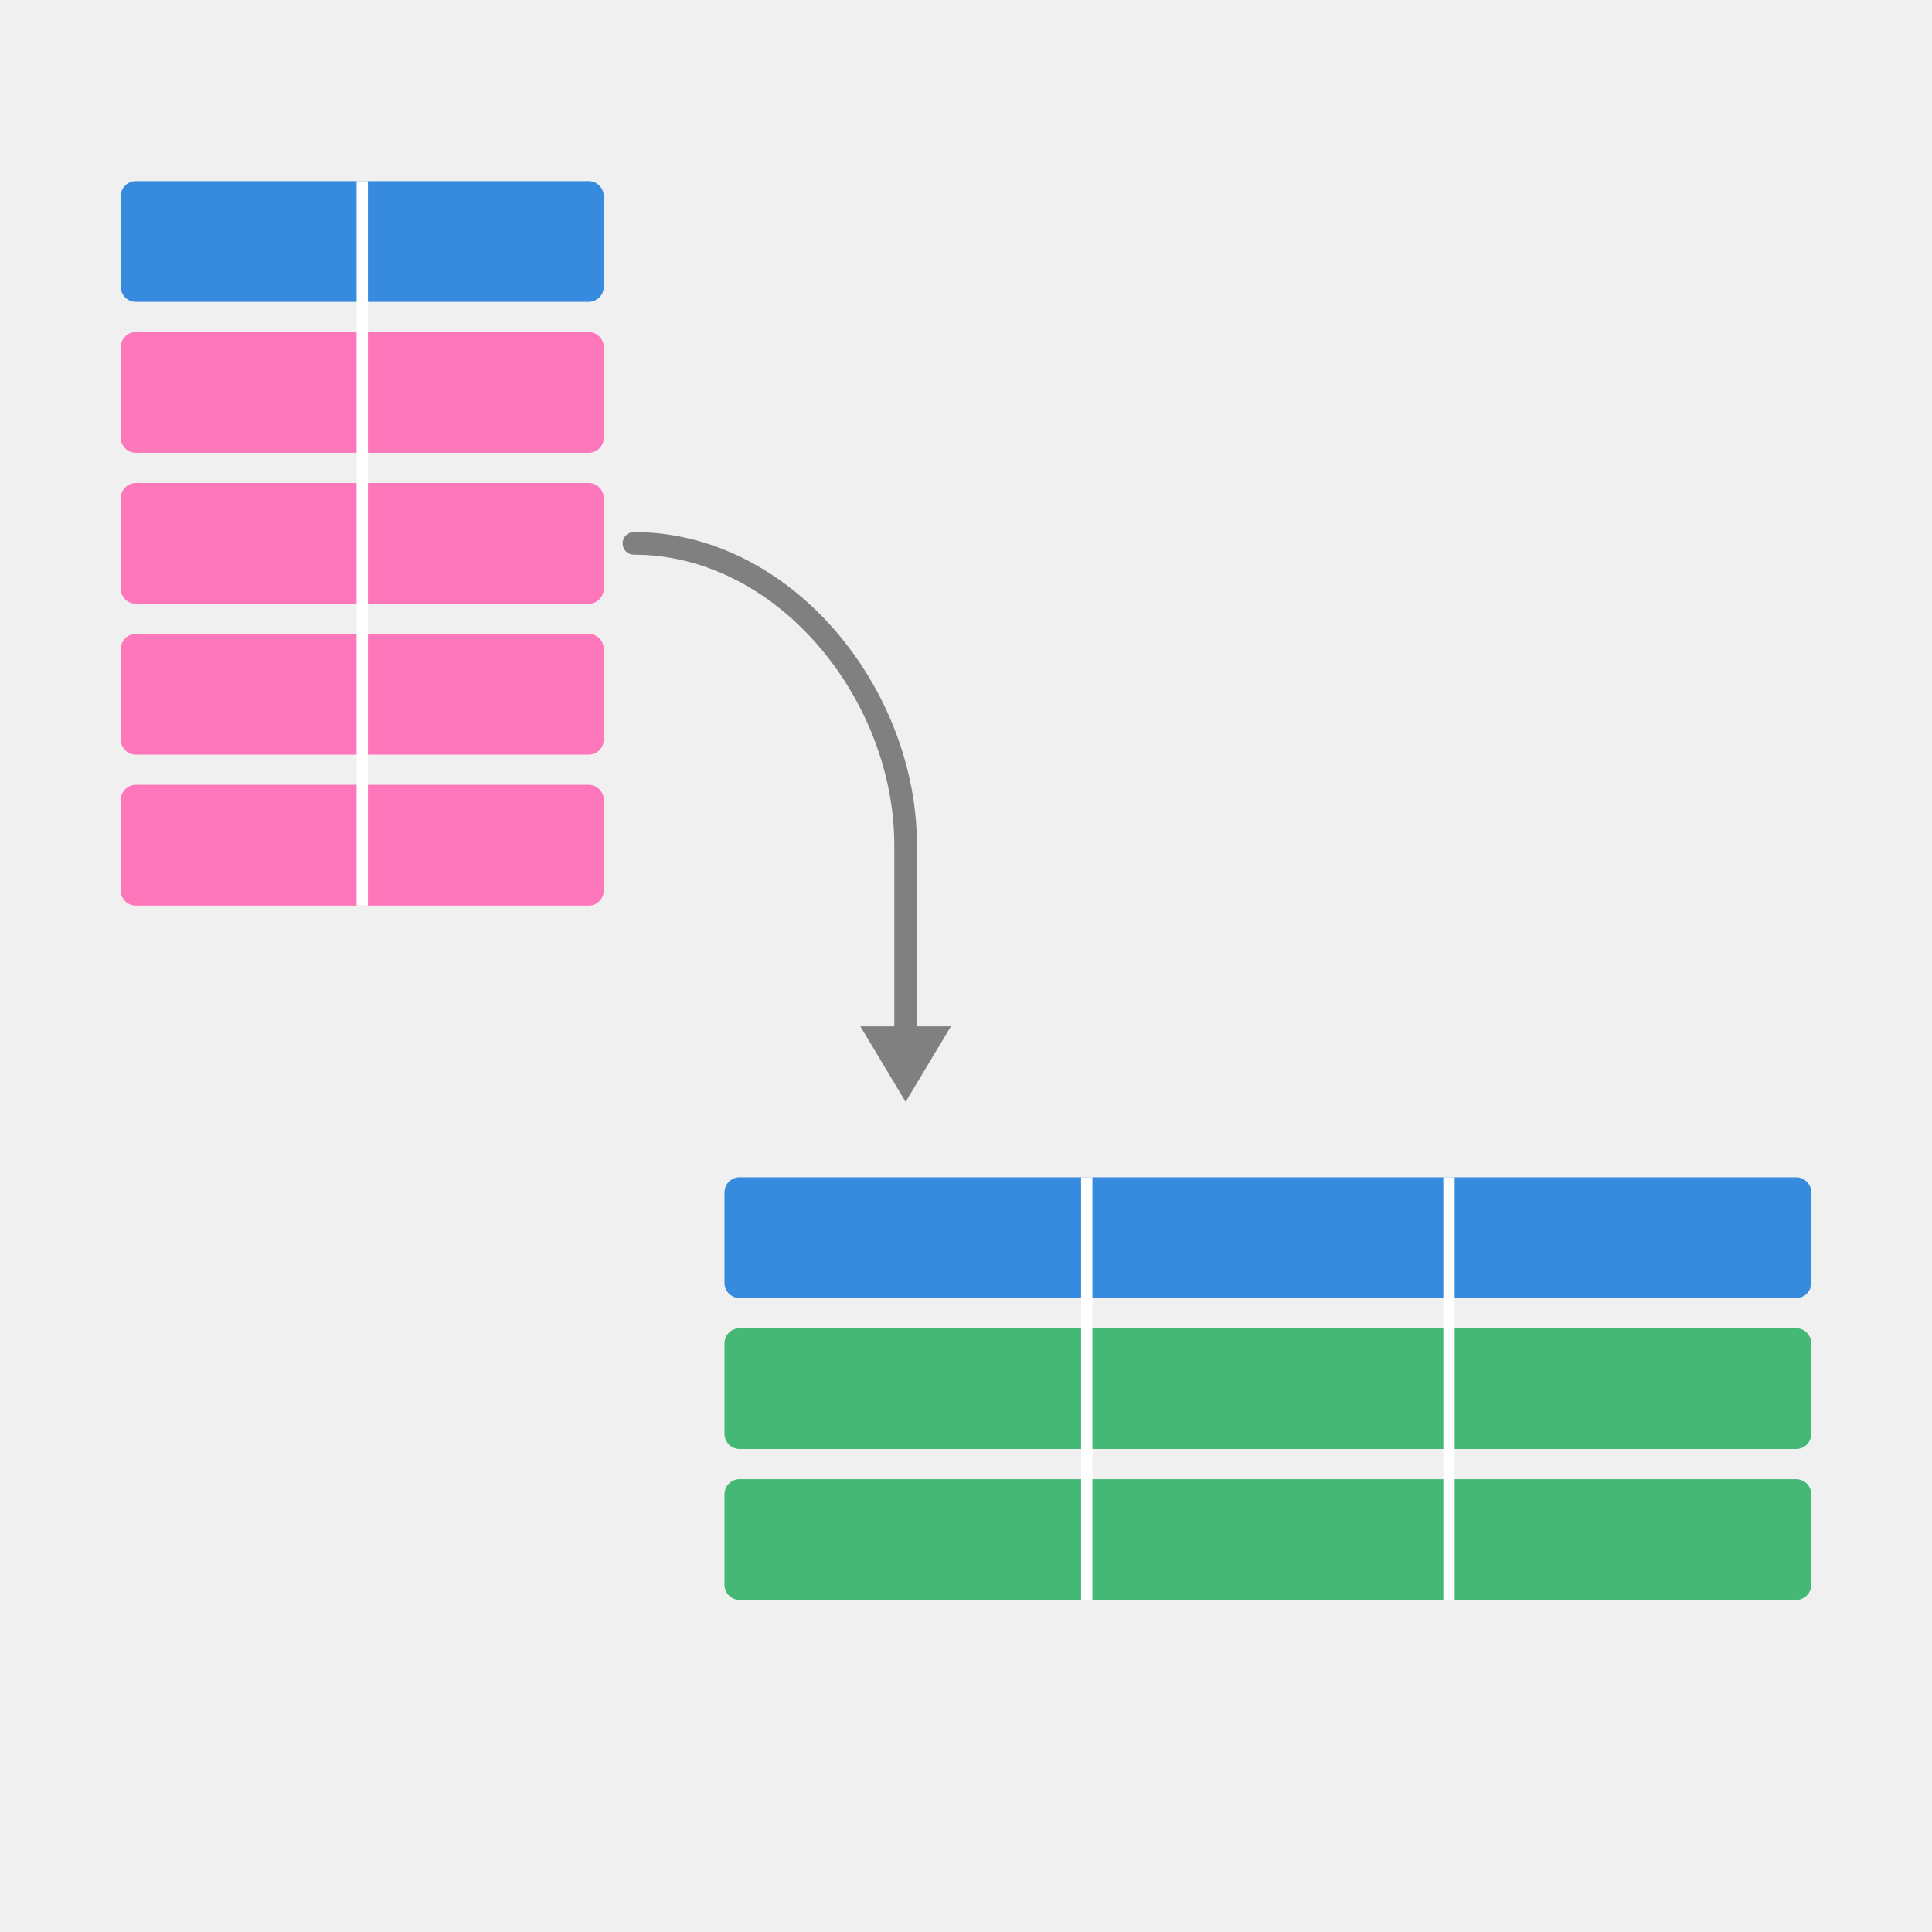
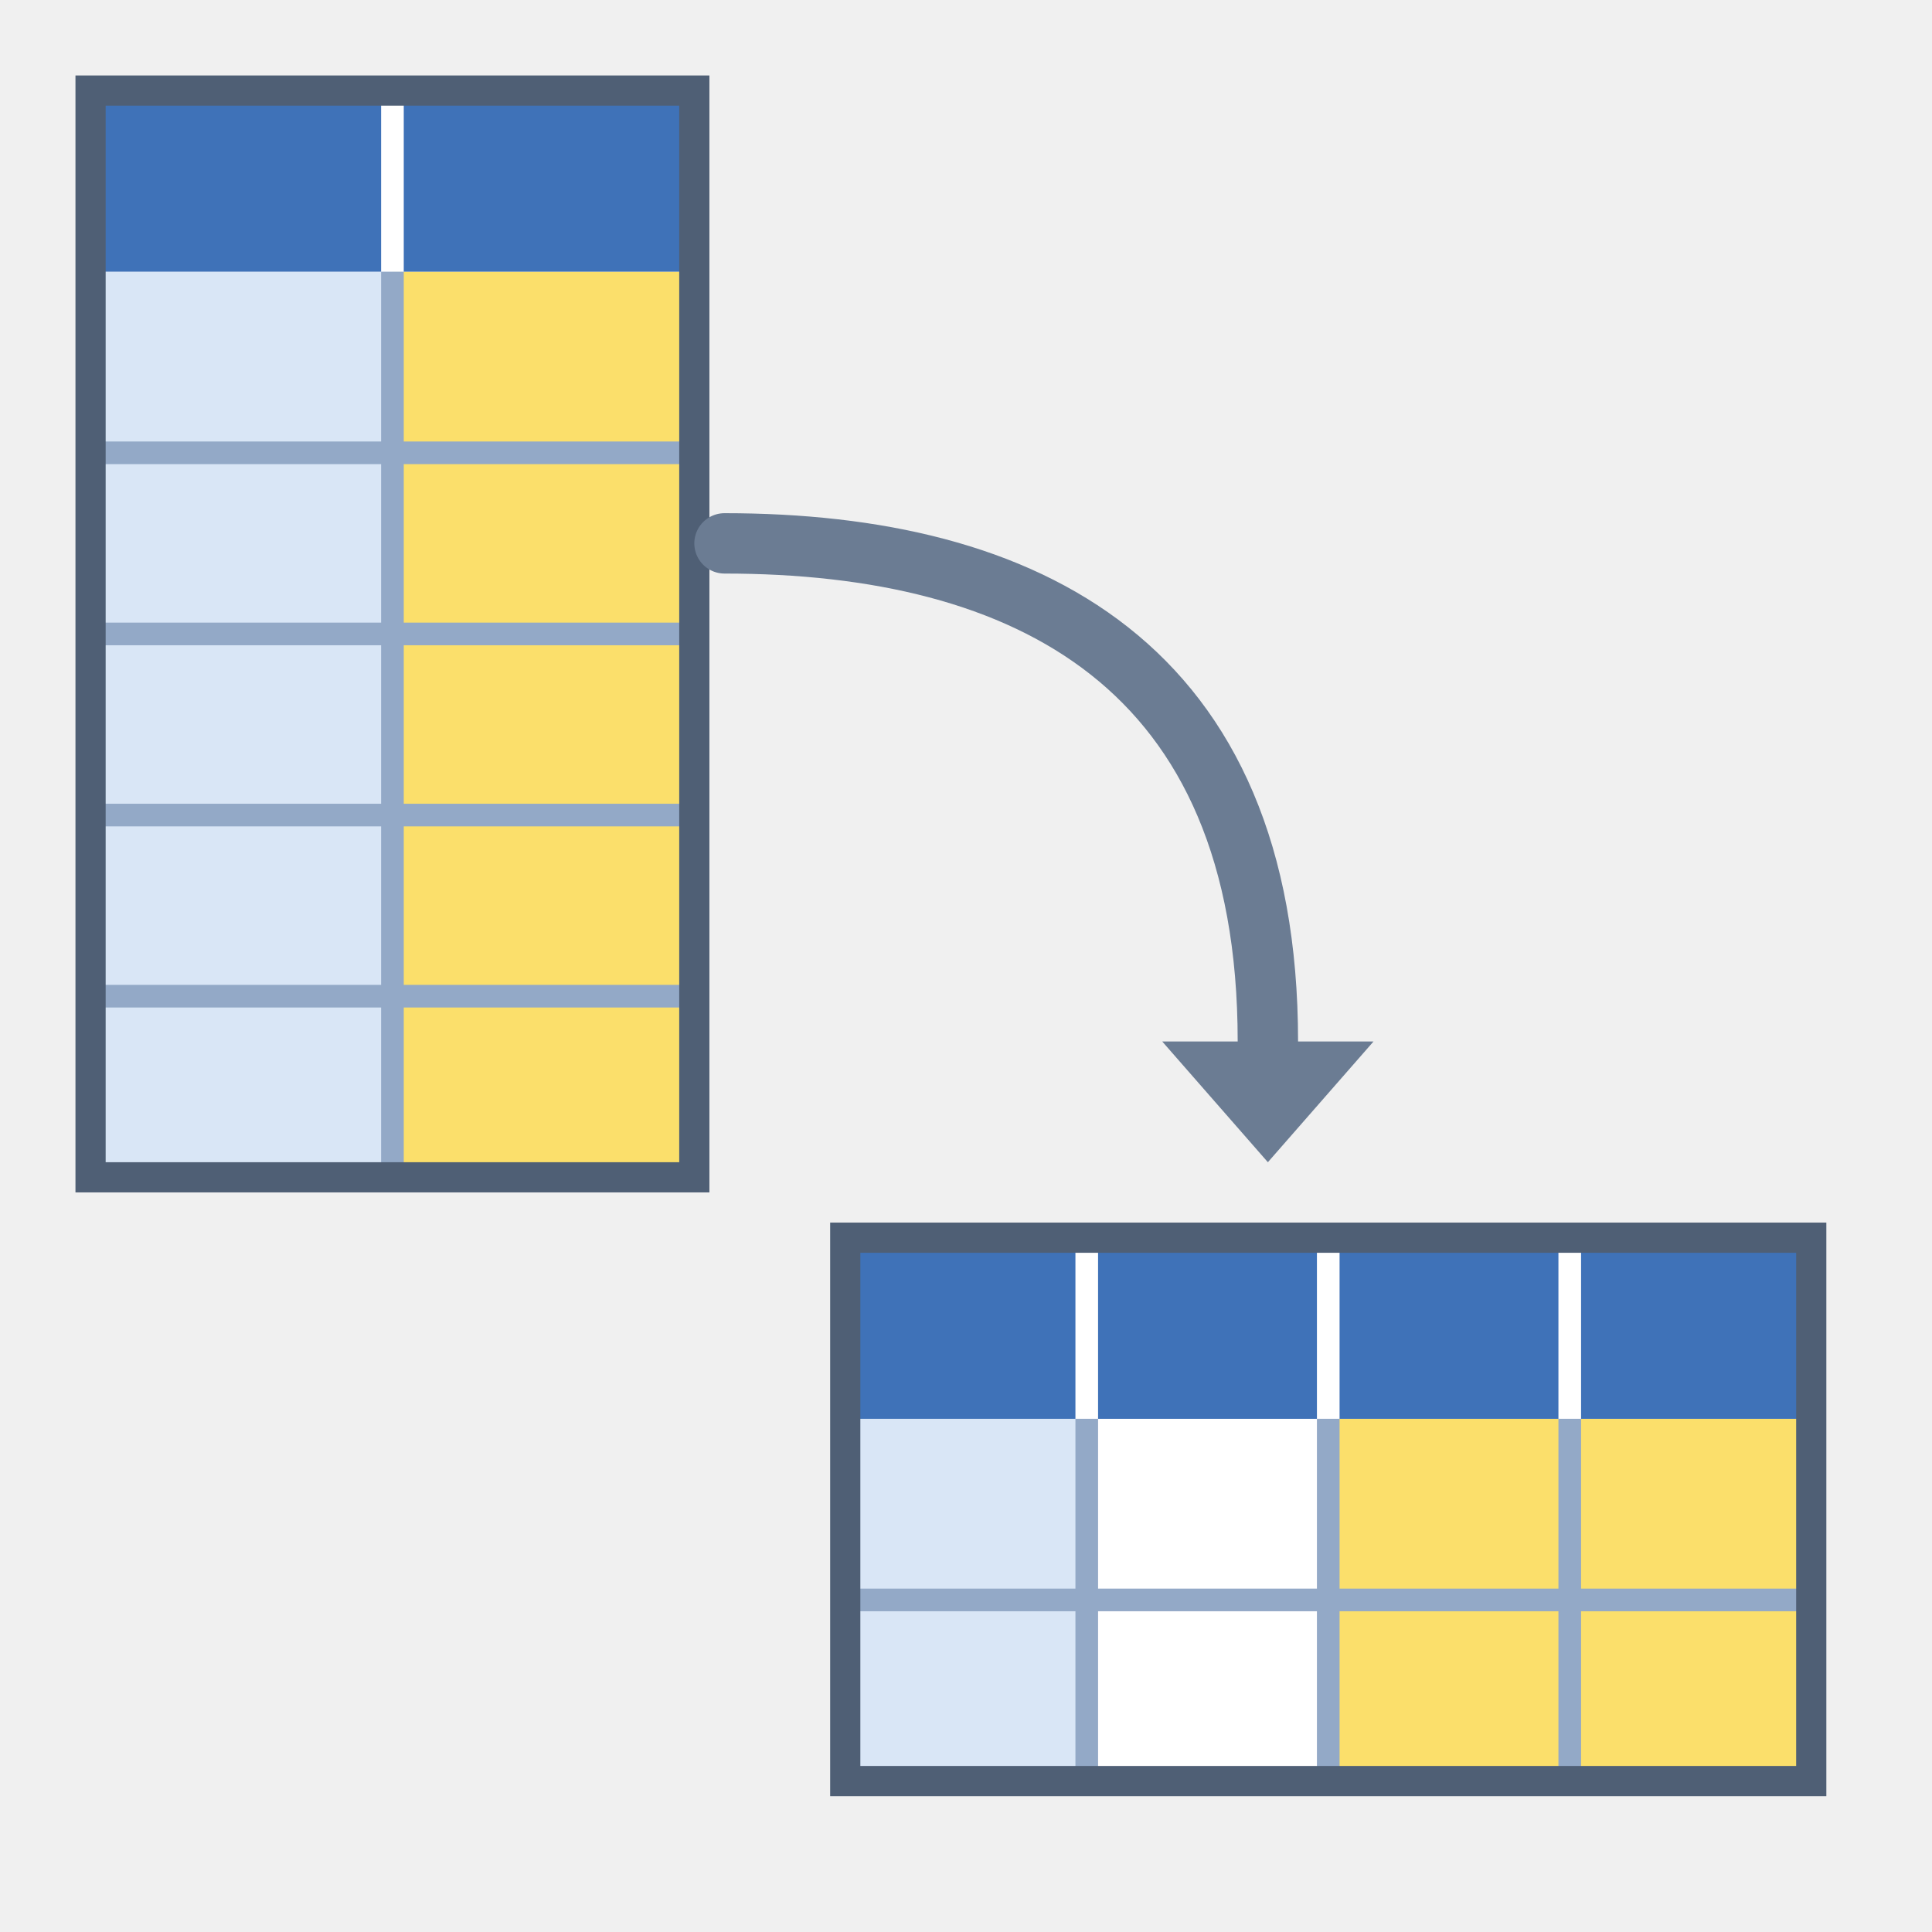
- <svg xmlns="http://www.w3.org/2000/svg" viewBox="0 0 256 256" width="256" height="256" version="1.1" id="svg9">
-   <defs id="defs9" />
-   <rect x="16" y="24" width="64" height="16" rx="2" fill="#2E86DE" opacity="0.95" id="rect1" />
-   <rect x="16" y="44" width="64" height="16" rx="2" fill="#F0A68C" opacity="0.9" id="rect2" style="fill:#ff69b4;fill-opacity:1" />
-   <rect x="16" y="64" width="64" height="16" rx="2" fill="#F0A68C" opacity="0.9" id="rect3" style="fill:#ff69b4;fill-opacity:1" />
-   <rect x="16" y="84" width="64" height="16" rx="2" fill="#F0A68C" opacity="0.9" id="rect4" style="fill:#ff69b4;fill-opacity:1" />
-   <rect x="16" y="104" width="64" height="16" rx="2" fill="#F0A68C" opacity="0.9" id="rect5" style="fill:#ff69b4;fill-opacity:1" />
-   <line x1="48" y1="24" x2="48" y2="120" stroke="white" stroke-width="1.5" id="line5" />
-   <path d="M 84 72 C 104 72, 120 92, 120 112 L 120 140" fill="none" stroke="#808080" stroke-width="3" stroke-linecap="round" id="path5" />
-   <polygon points="120,146 114,136 126,136" fill="#808080" id="polygon5" />
-   <rect x="96" y="156" width="144" height="16" rx="2" fill="#2E86DE" opacity="0.95" id="rect6" />
-   <rect x="96" y="176" width="144" height="16" rx="2" fill="#27AE60" opacity="0.85" id="rect7" />
-   <rect x="96" y="196" width="144" height="16" rx="2" fill="#27AE60" opacity="0.85" id="rect8" />
-   <line x1="144" y1="156" x2="144" y2="212" stroke="white" stroke-width="1.5" id="line8" />
-   <line x1="192" y1="156" x2="192" y2="212" stroke="white" stroke-width="1.5" id="line9" />
+ <svg xmlns="http://www.w3.org/2000/svg" viewBox="0 0 256 256" width="256" height="256">
+   <g>
+     <rect x="12" y="12" width="80" height="144" fill="#FFFFFF" />
+     <rect x="12" y="36" width="40" height="120" fill="#D9E6F6" />
+     <rect x="52" y="36" width="40" height="120" fill="#FBDF6B" />
+     <rect x="12" y="12" width="80" height="24" fill="#3F72B8" />
+     <line x1="12" y1="60" x2="92" y2="60" stroke="#93A9C7" stroke-width="3" />
+     <line x1="12" y1="84" x2="92" y2="84" stroke="#93A9C7" stroke-width="3" />
+     <line x1="12" y1="108" x2="92" y2="108" stroke="#93A9C7" stroke-width="3" />
+     <line x1="12" y1="132" x2="92" y2="132" stroke="#93A9C7" stroke-width="3" />
+     <line x1="52" y1="36" x2="52" y2="156" stroke="#93A9C7" stroke-width="3" />
+     <line x1="52" y1="12" x2="52" y2="36" stroke="#FFFFFF" stroke-width="3" />
+     <rect x="12" y="12" width="80" height="144" fill="none" stroke="#4F5F75" stroke-width="4" />
+   </g>
+   <path d="M 96 72 C 136 72, 168 88, 168 138" fill="none" stroke="#6B7C93" stroke-width="8" stroke-linecap="round" />
+   <polygon points="154,138 182,138 168,154" fill="#6B7C93" />
+   <g>
+     <rect x="112" y="164" width="128" height="72" fill="#FFFFFF" />
+     <rect x="112" y="188" width="32" height="48" fill="#D9E6F6" />
+     <rect x="176" y="188" width="32" height="48" fill="#FBDF6B" />
+     <rect x="208" y="188" width="32" height="48" fill="#FBDF6B" />
+     <rect x="112" y="164" width="128" height="24" fill="#3F72B8" />
+     <line x1="112" y1="212" x2="240" y2="212" stroke="#93A9C7" stroke-width="3" />
+     <line x1="144" y1="188" x2="144" y2="236" stroke="#93A9C7" stroke-width="3" />
+     <line x1="144" y1="164" x2="144" y2="188" stroke="#FFFFFF" stroke-width="3" />
+     <line x1="176" y1="188" x2="176" y2="236" stroke="#93A9C7" stroke-width="3" />
+     <line x1="176" y1="164" x2="176" y2="188" stroke="#FFFFFF" stroke-width="3" />
+     <line x1="208" y1="188" x2="208" y2="236" stroke="#93A9C7" stroke-width="3" />
+     <line x1="208" y1="164" x2="208" y2="188" stroke="#FFFFFF" stroke-width="3" />
+     <rect x="112" y="164" width="128" height="72" fill="none" stroke="#4F5F75" stroke-width="4" />
+   </g>
</svg>
